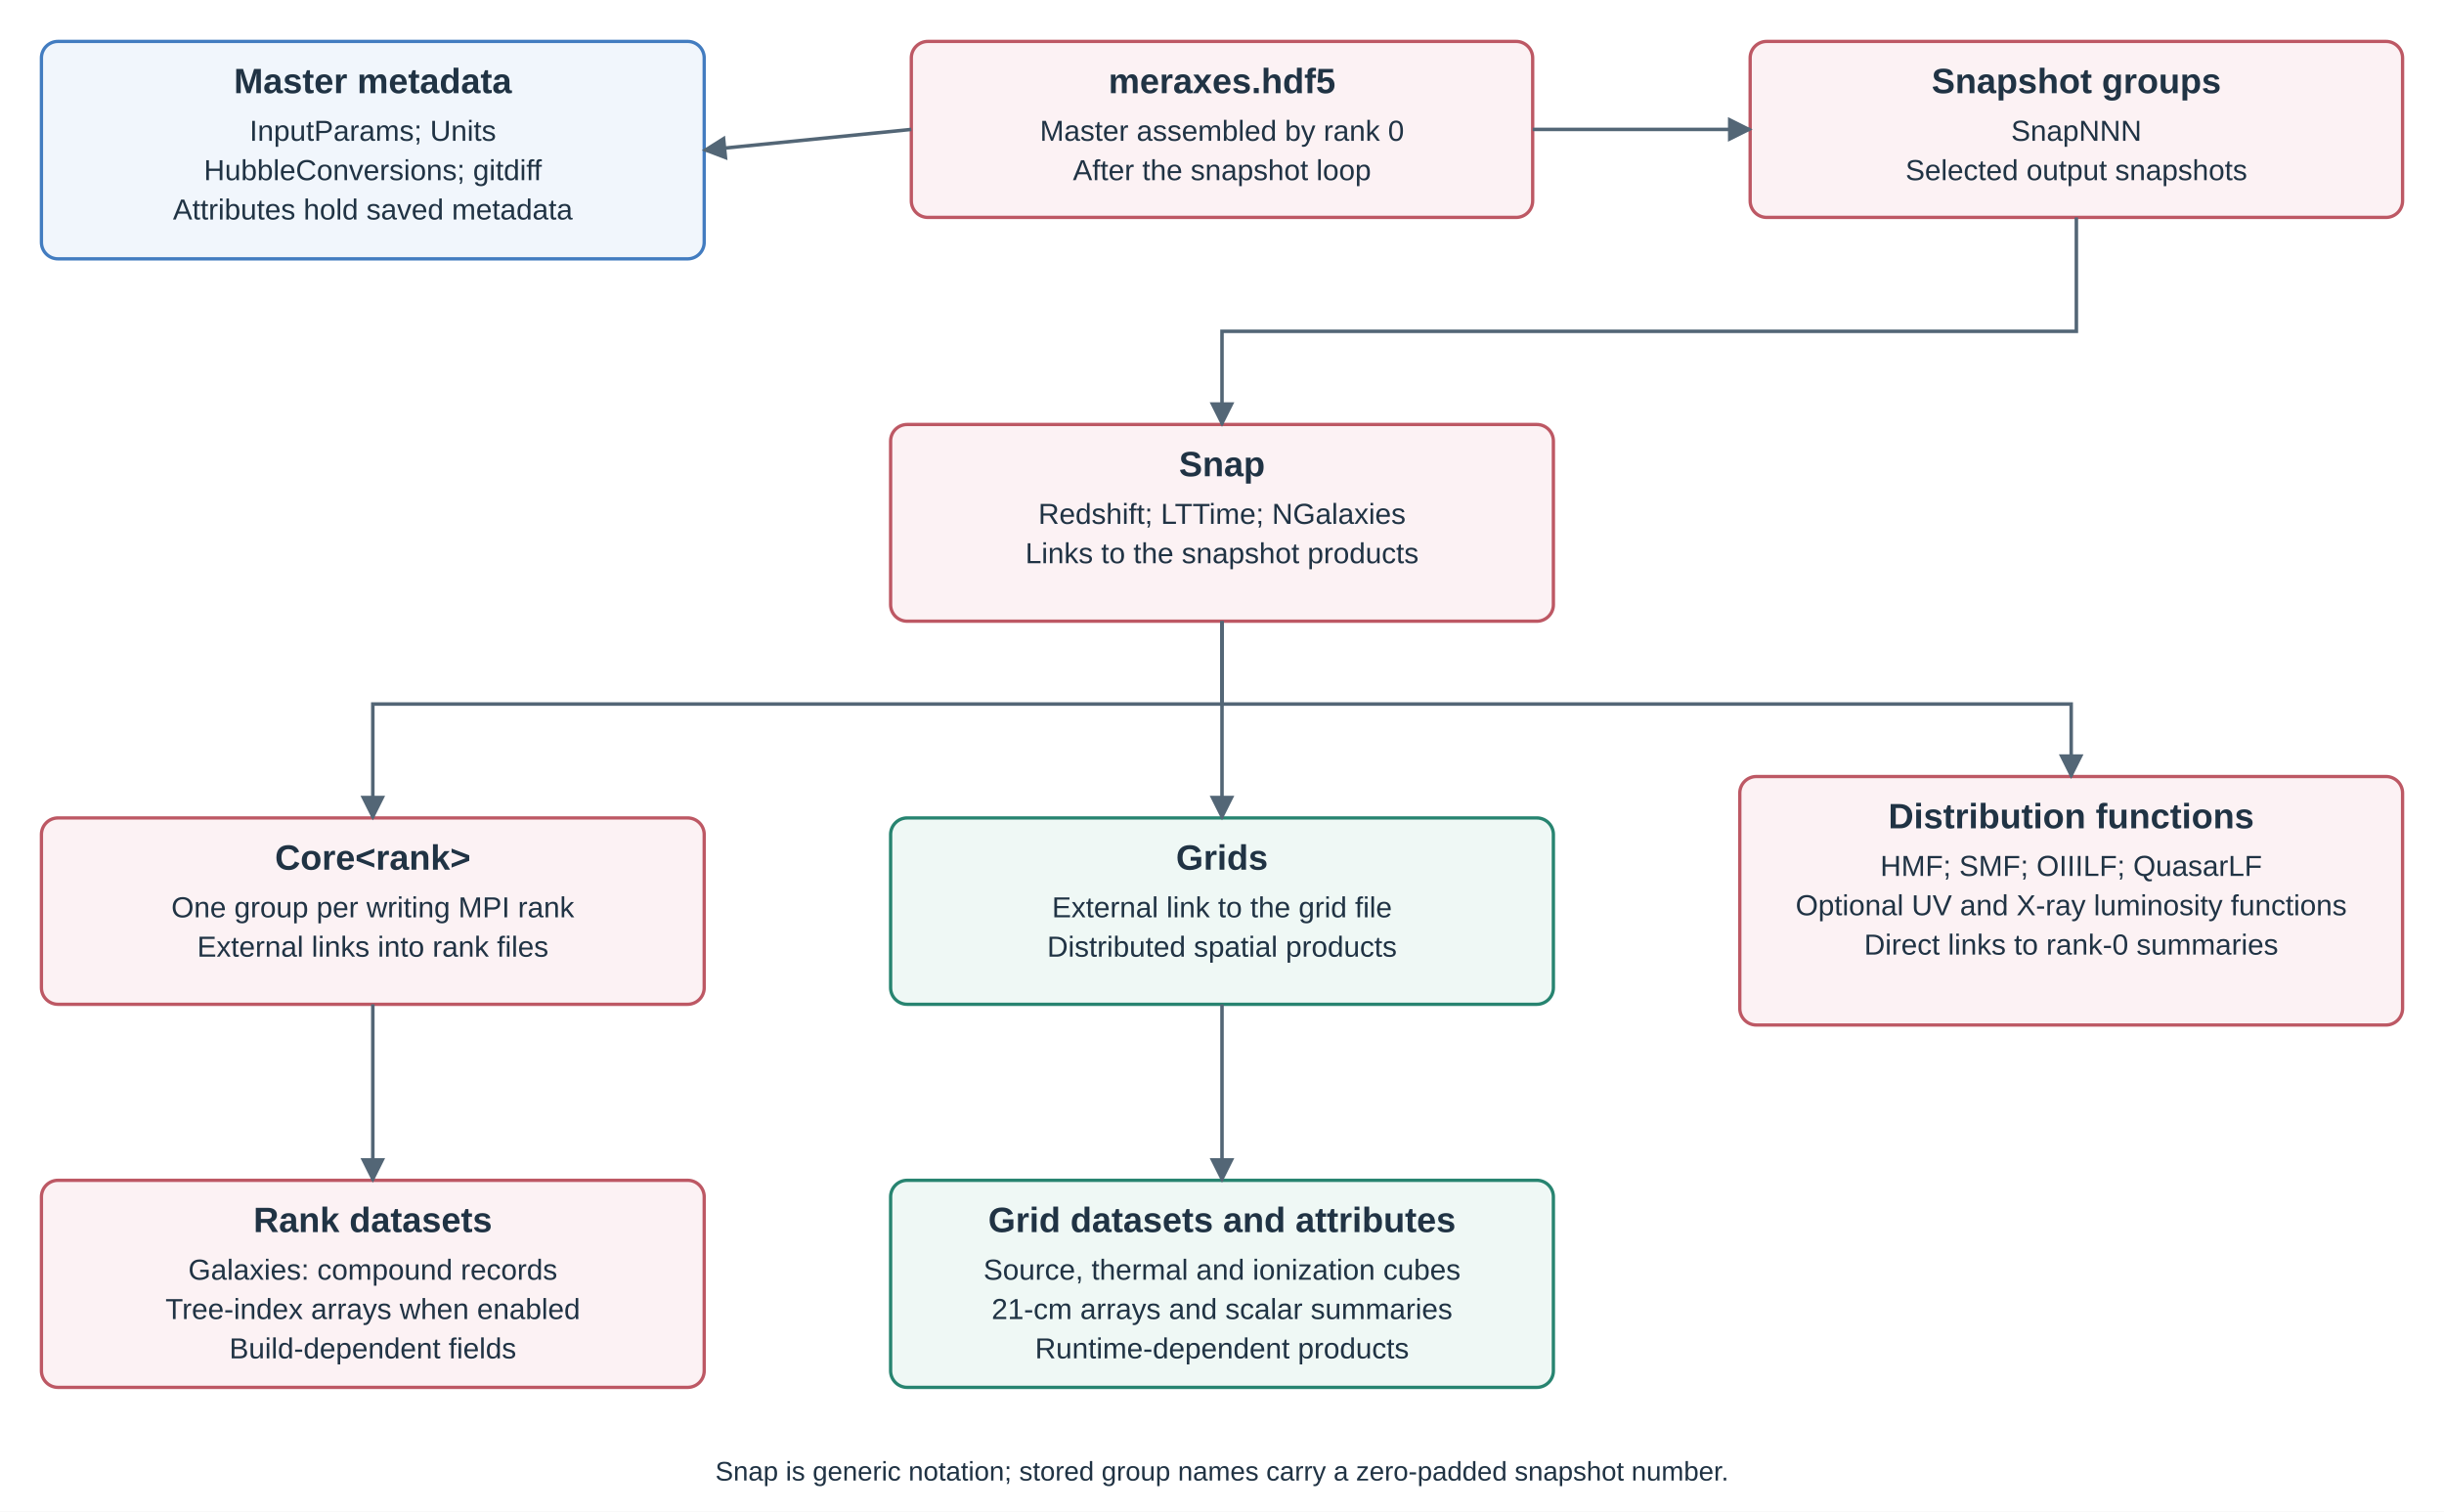
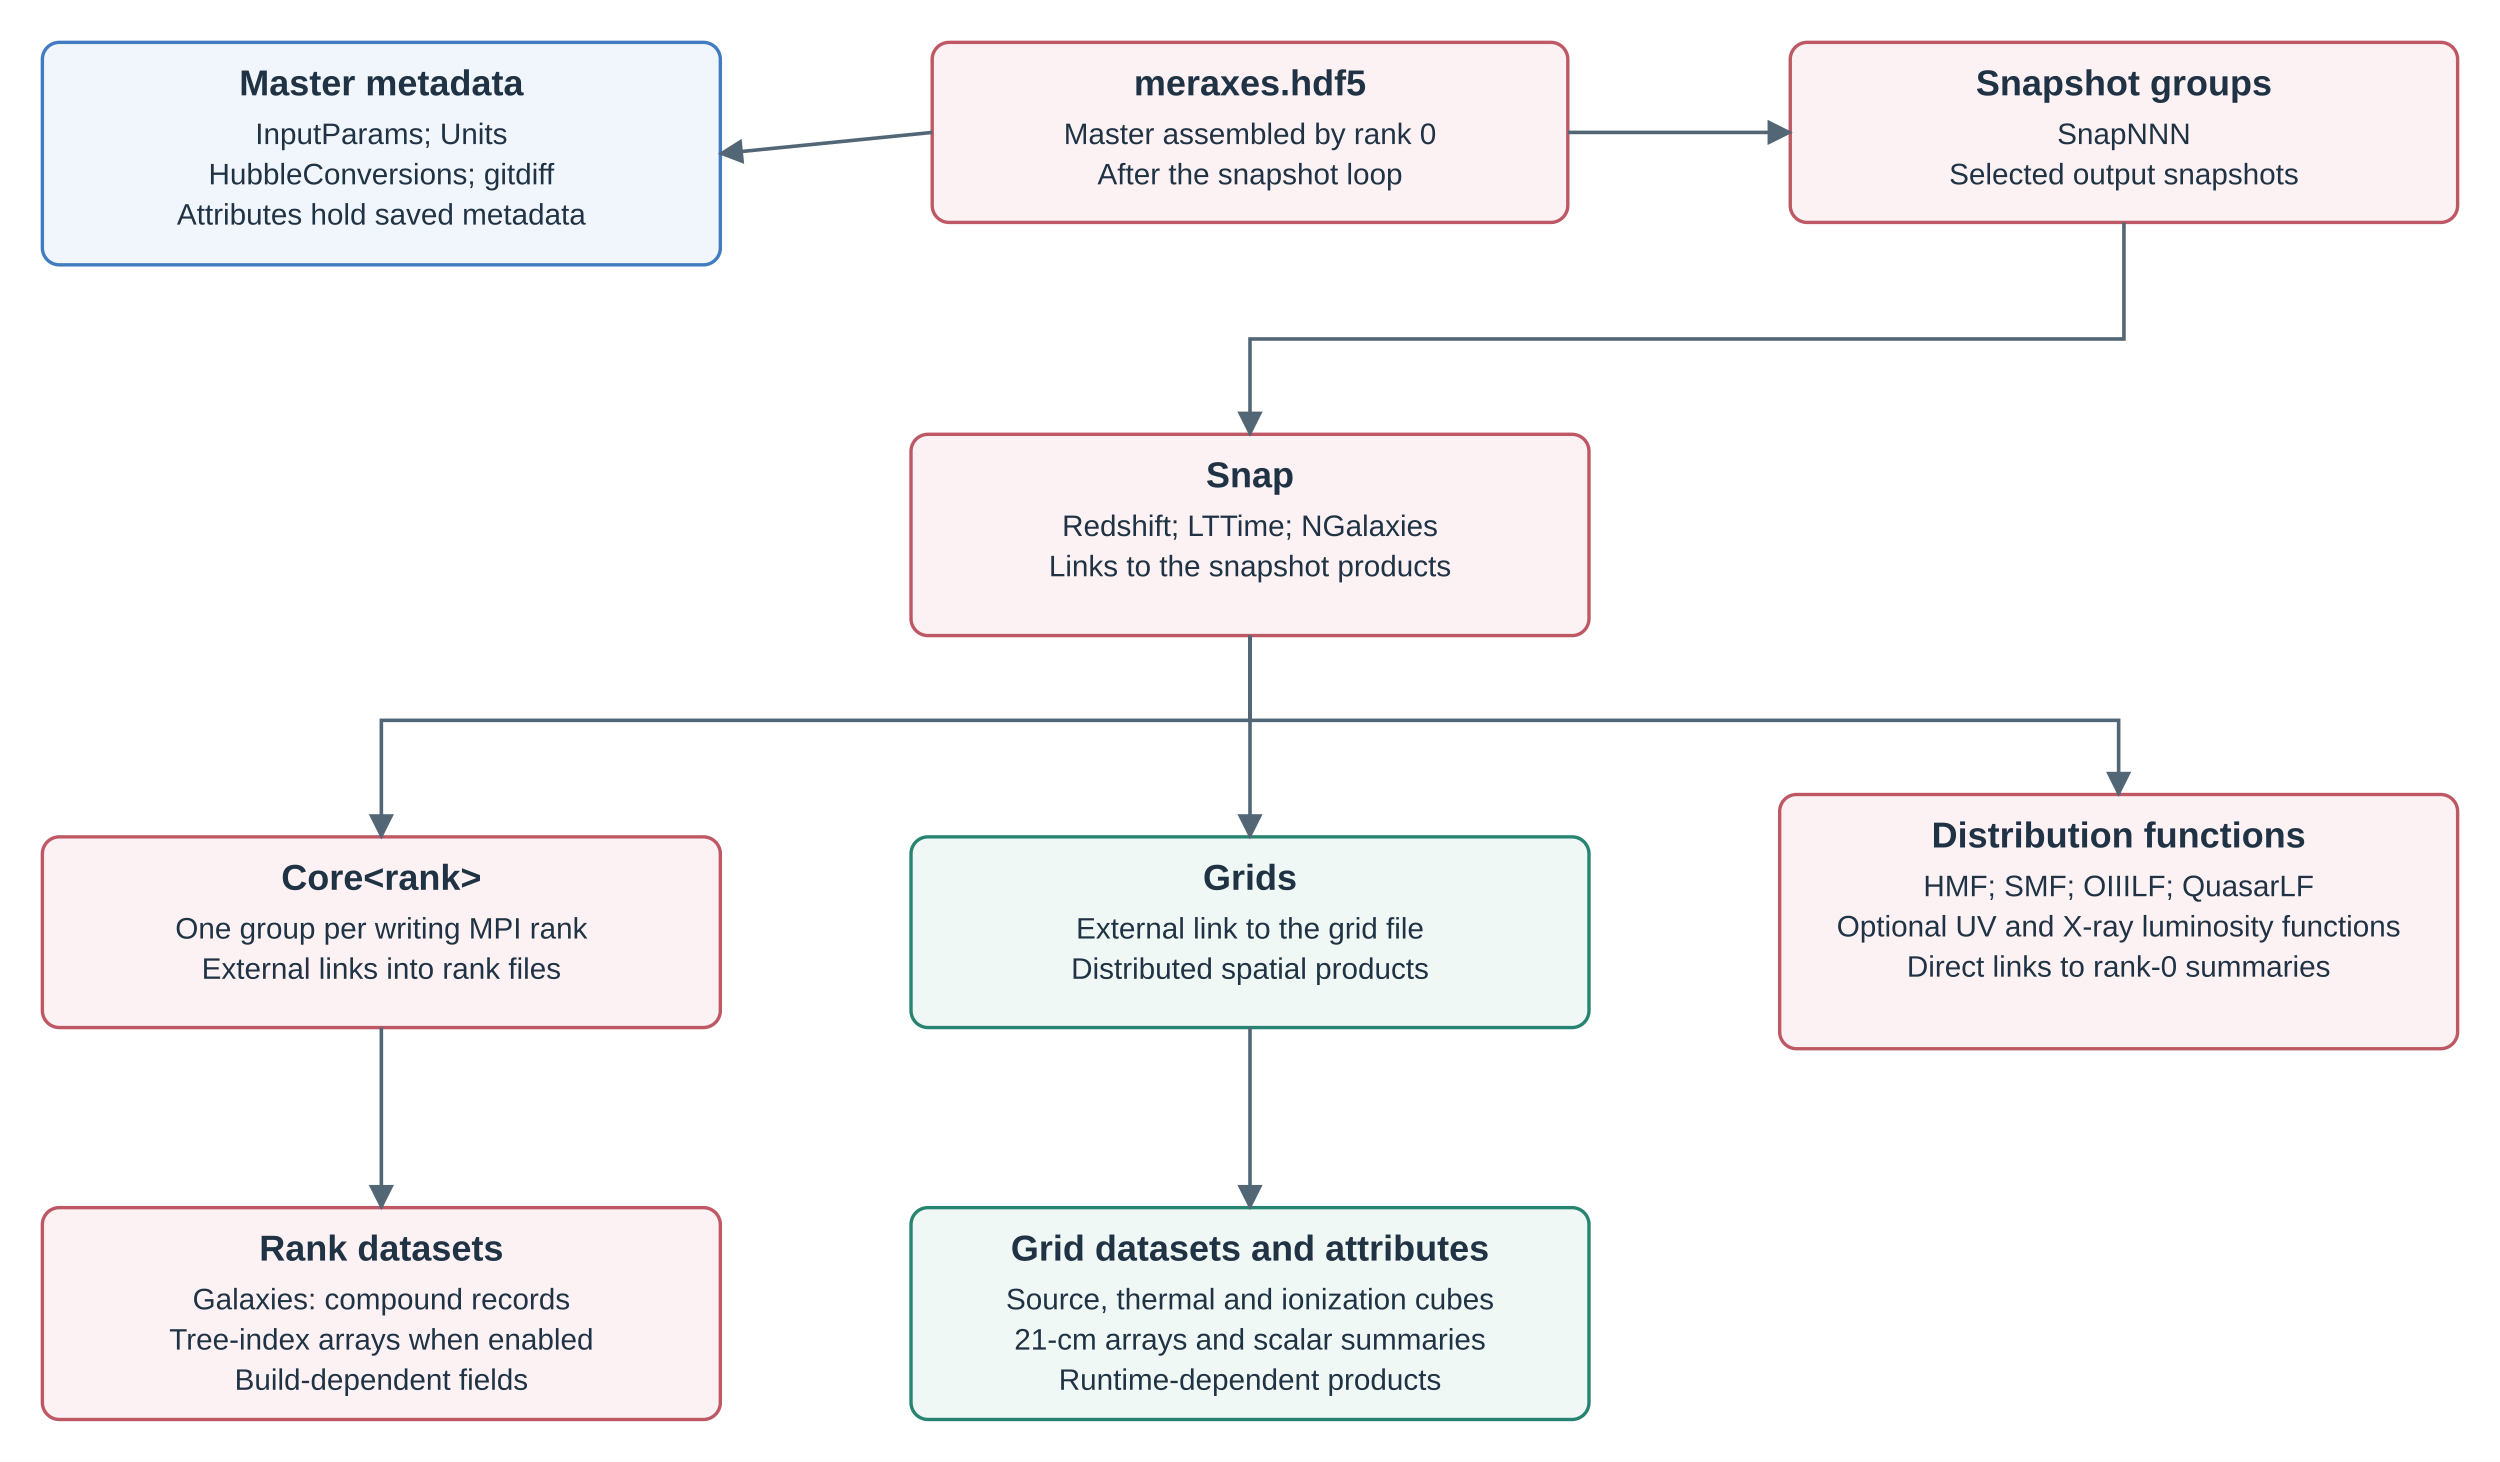
- <svg xmlns="http://www.w3.org/2000/svg" viewBox="0 0 1180 730" role="img" aria-labelledby="title desc">
+ <svg xmlns="http://www.w3.org/2000/svg" viewBox="0 0 1180 690" role="img" aria-labelledby="title desc">
  <defs>
    <marker id="arrow" viewBox="0 0 10 10" refX="9" refY="5" markerWidth="7" markerHeight="7" orient="auto-start-reverse">
      <path d="M 0 0 L 10 5 L 0 10 z" fill="context-stroke" />
    </marker>
  </defs>
  <style>text{font-family:Arial,Helvetica,sans-serif;fill:#203344} .heading{font-weight:700;font-size:17px} .body{font-size:14px} .label{font-size:13px}</style>
-   <rect width="1180" height="730" fill="white" />
+   <rect width="1180" height="690" fill="white" />
  <rect x="440" y="20" width="300" height="85" rx="8" fill="#FCF2F4" stroke="#BD5864" stroke-width="1.6" />
  <text x="590.0" y="45" text-anchor="middle" class="heading">meraxes.hdf5</text>
  <text x="590.0" y="68" text-anchor="middle" class="body">Master assembled by rank 0</text>
  <text x="590.0" y="87" text-anchor="middle" class="body">After the snapshot loop</text>
  <rect x="20" y="20" width="320" height="105" rx="8" fill="#F1F6FC" stroke="#427CC0" stroke-width="1.6" />
  <text x="180.0" y="45" text-anchor="middle" class="heading">Master metadata</text>
  <text x="180.0" y="68" text-anchor="middle" class="body">InputParams; Units</text>
  <text x="180.0" y="87" text-anchor="middle" class="body">HubbleConversions; gitdiff</text>
  <text x="180.0" y="106" text-anchor="middle" class="body">Attributes hold saved metadata</text>
  <rect x="845" y="20" width="315" height="85" rx="8" fill="#FCF2F4" stroke="#BD5864" stroke-width="1.6" />
  <text x="1002.5" y="45" text-anchor="middle" class="heading">Snapshot groups</text>
  <text x="1002.5" y="68" text-anchor="middle" class="body">SnapNNN</text>
  <text x="1002.5" y="87" text-anchor="middle" class="body">Selected output snapshots</text>
  <rect x="430" y="205" width="320" height="95" rx="8" fill="#FCF2F4" stroke="#BD5864" stroke-width="1.6" />
  <text x="590.0" y="230" text-anchor="middle" class="heading">Snap</text>
  <text x="590.0" y="253" text-anchor="middle" class="body">Redshift; LTTime; NGalaxies</text>
  <text x="590.0" y="272" text-anchor="middle" class="body">Links to the snapshot products</text>
  <rect x="20" y="395" width="320" height="90" rx="8" fill="#FCF2F4" stroke="#BD5864" stroke-width="1.6" />
  <text x="180.0" y="420" text-anchor="middle" class="heading">Core&lt;rank&gt;</text>
  <text x="180.0" y="443" text-anchor="middle" class="body">One group per writing MPI rank</text>
  <text x="180.0" y="462" text-anchor="middle" class="body">External links into rank files</text>
  <rect x="430" y="395" width="320" height="90" rx="8" fill="#EFF8F5" stroke="#278470" stroke-width="1.6" />
  <text x="590.0" y="420" text-anchor="middle" class="heading">Grids</text>
  <text x="590.0" y="443" text-anchor="middle" class="body">External link to the grid file</text>
  <text x="590.0" y="462" text-anchor="middle" class="body">Distributed spatial products</text>
  <rect x="840" y="375" width="320" height="120" rx="8" fill="#FCF2F4" stroke="#BD5864" stroke-width="1.6" />
  <text x="1000.0" y="400" text-anchor="middle" class="heading">Distribution functions</text>
  <text x="1000.0" y="423" text-anchor="middle" class="body">HMF; SMF; OIIILF; QuasarLF</text>
  <text x="1000.0" y="442" text-anchor="middle" class="body">Optional UV and X-ray luminosity functions</text>
  <text x="1000.0" y="461" text-anchor="middle" class="body">Direct links to rank-0 summaries</text>
  <rect x="20" y="570" width="320" height="100" rx="8" fill="#FCF2F4" stroke="#BD5864" stroke-width="1.6" />
  <text x="180.0" y="595" text-anchor="middle" class="heading">Rank datasets</text>
  <text x="180.0" y="618" text-anchor="middle" class="body">Galaxies: compound records</text>
  <text x="180.0" y="637" text-anchor="middle" class="body">Tree-index arrays when enabled</text>
  <text x="180.0" y="656" text-anchor="middle" class="body">Build-dependent fields</text>
  <rect x="430" y="570" width="320" height="100" rx="8" fill="#EFF8F5" stroke="#278470" stroke-width="1.6" />
  <text x="590.0" y="595" text-anchor="middle" class="heading">Grid datasets and attributes</text>
  <text x="590.0" y="618" text-anchor="middle" class="body">Source, thermal and ionization cubes</text>
  <text x="590.0" y="637" text-anchor="middle" class="body">21-cm arrays and scalar summaries</text>
  <text x="590.0" y="656" text-anchor="middle" class="body">Runtime-dependent products</text>
  <path d="M 440 62.5 L 340 72.5" fill="none" stroke="#536676" stroke-width="1.7" marker-end="url(#arrow)" />
  <path d="M 740 62.5 L 845 62.5" fill="none" stroke="#536676" stroke-width="1.7" marker-end="url(#arrow)" />
  <path d="M 1002.5 105 L 1002.5 160 L 590 160 L 590 205" fill="none" stroke="#536676" stroke-width="1.7" marker-end="url(#arrow)" />
  <path d="M 590 300 L 590 340 L 180 340 L 180 395" fill="none" stroke="#536676" stroke-width="1.7" marker-end="url(#arrow)" />
  <path d="M 590 300 L 590 395" fill="none" stroke="#536676" stroke-width="1.7" marker-end="url(#arrow)" />
  <path d="M 590 300 L 590 340 L 1000 340 L 1000 375" fill="none" stroke="#536676" stroke-width="1.7" marker-end="url(#arrow)" />
  <path d="M 180 485 L 180 570" fill="none" stroke="#536676" stroke-width="1.7" marker-end="url(#arrow)" />
  <path d="M 590 485 L 590 570" fill="none" stroke="#536676" stroke-width="1.7" marker-end="url(#arrow)" />
-   <text x="590" y="715" text-anchor="middle" class="label">Snap is generic notation; stored group names carry a zero-padded snapshot number.</text>
</svg>
